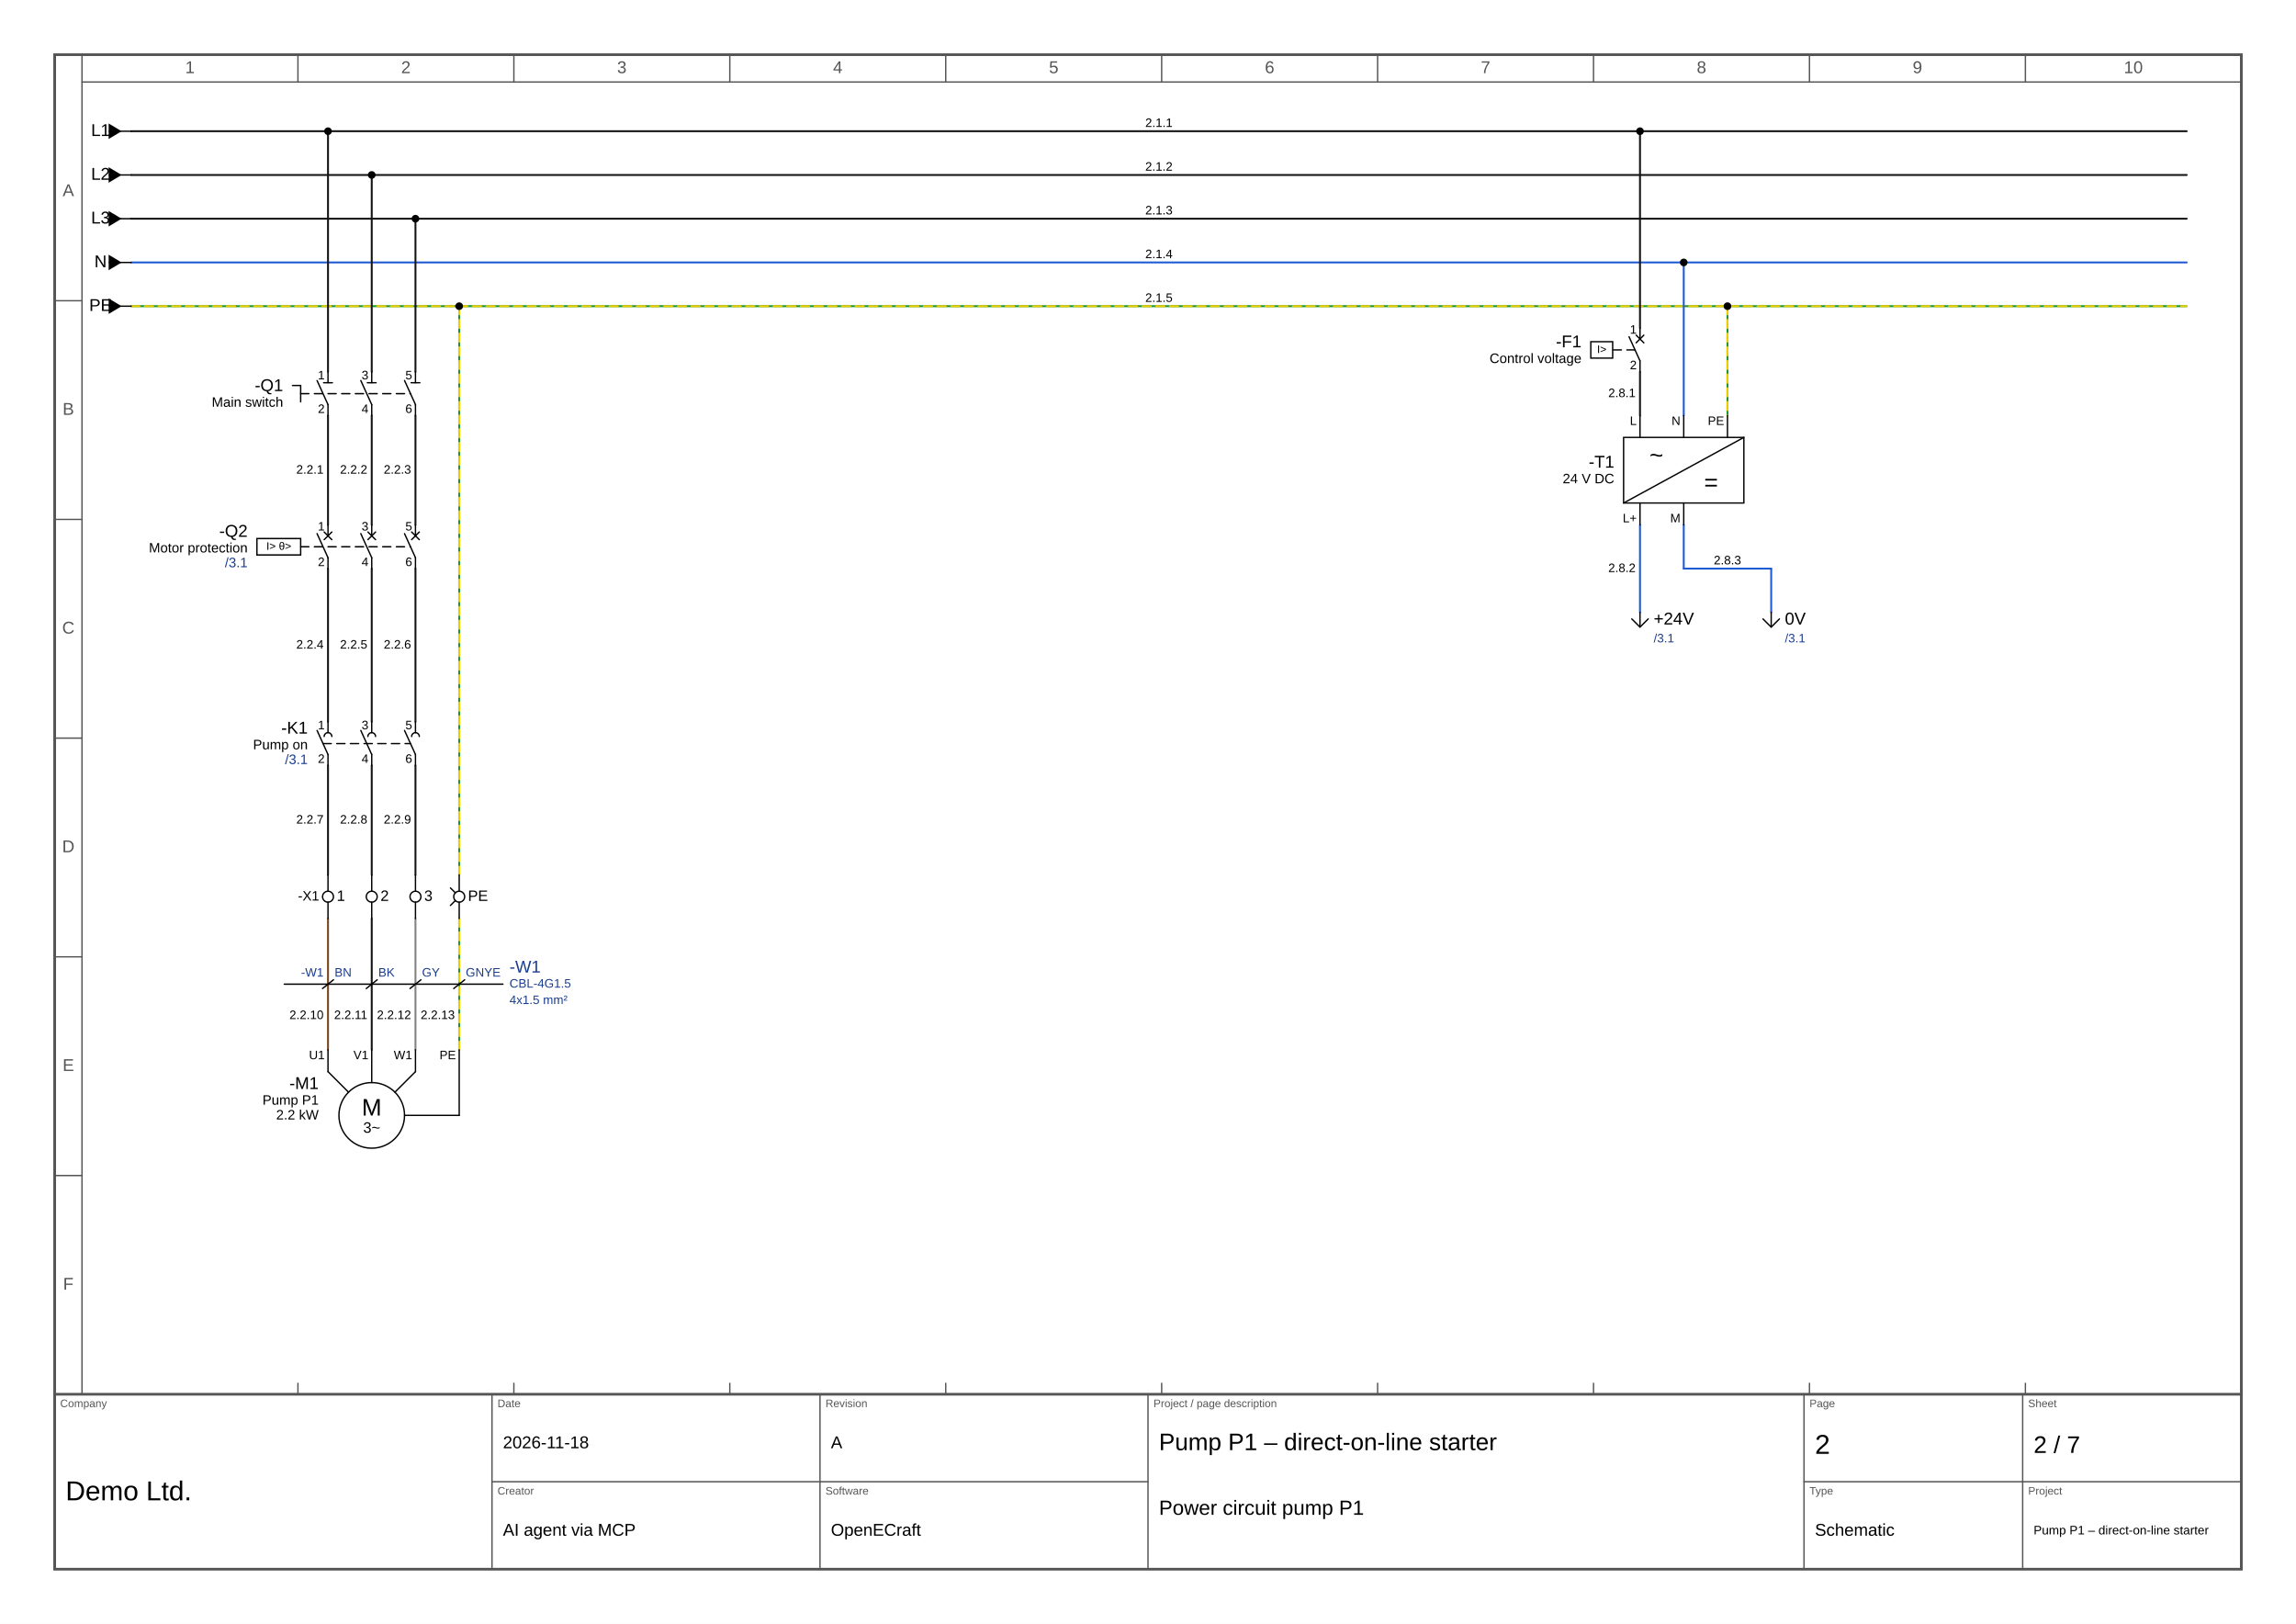
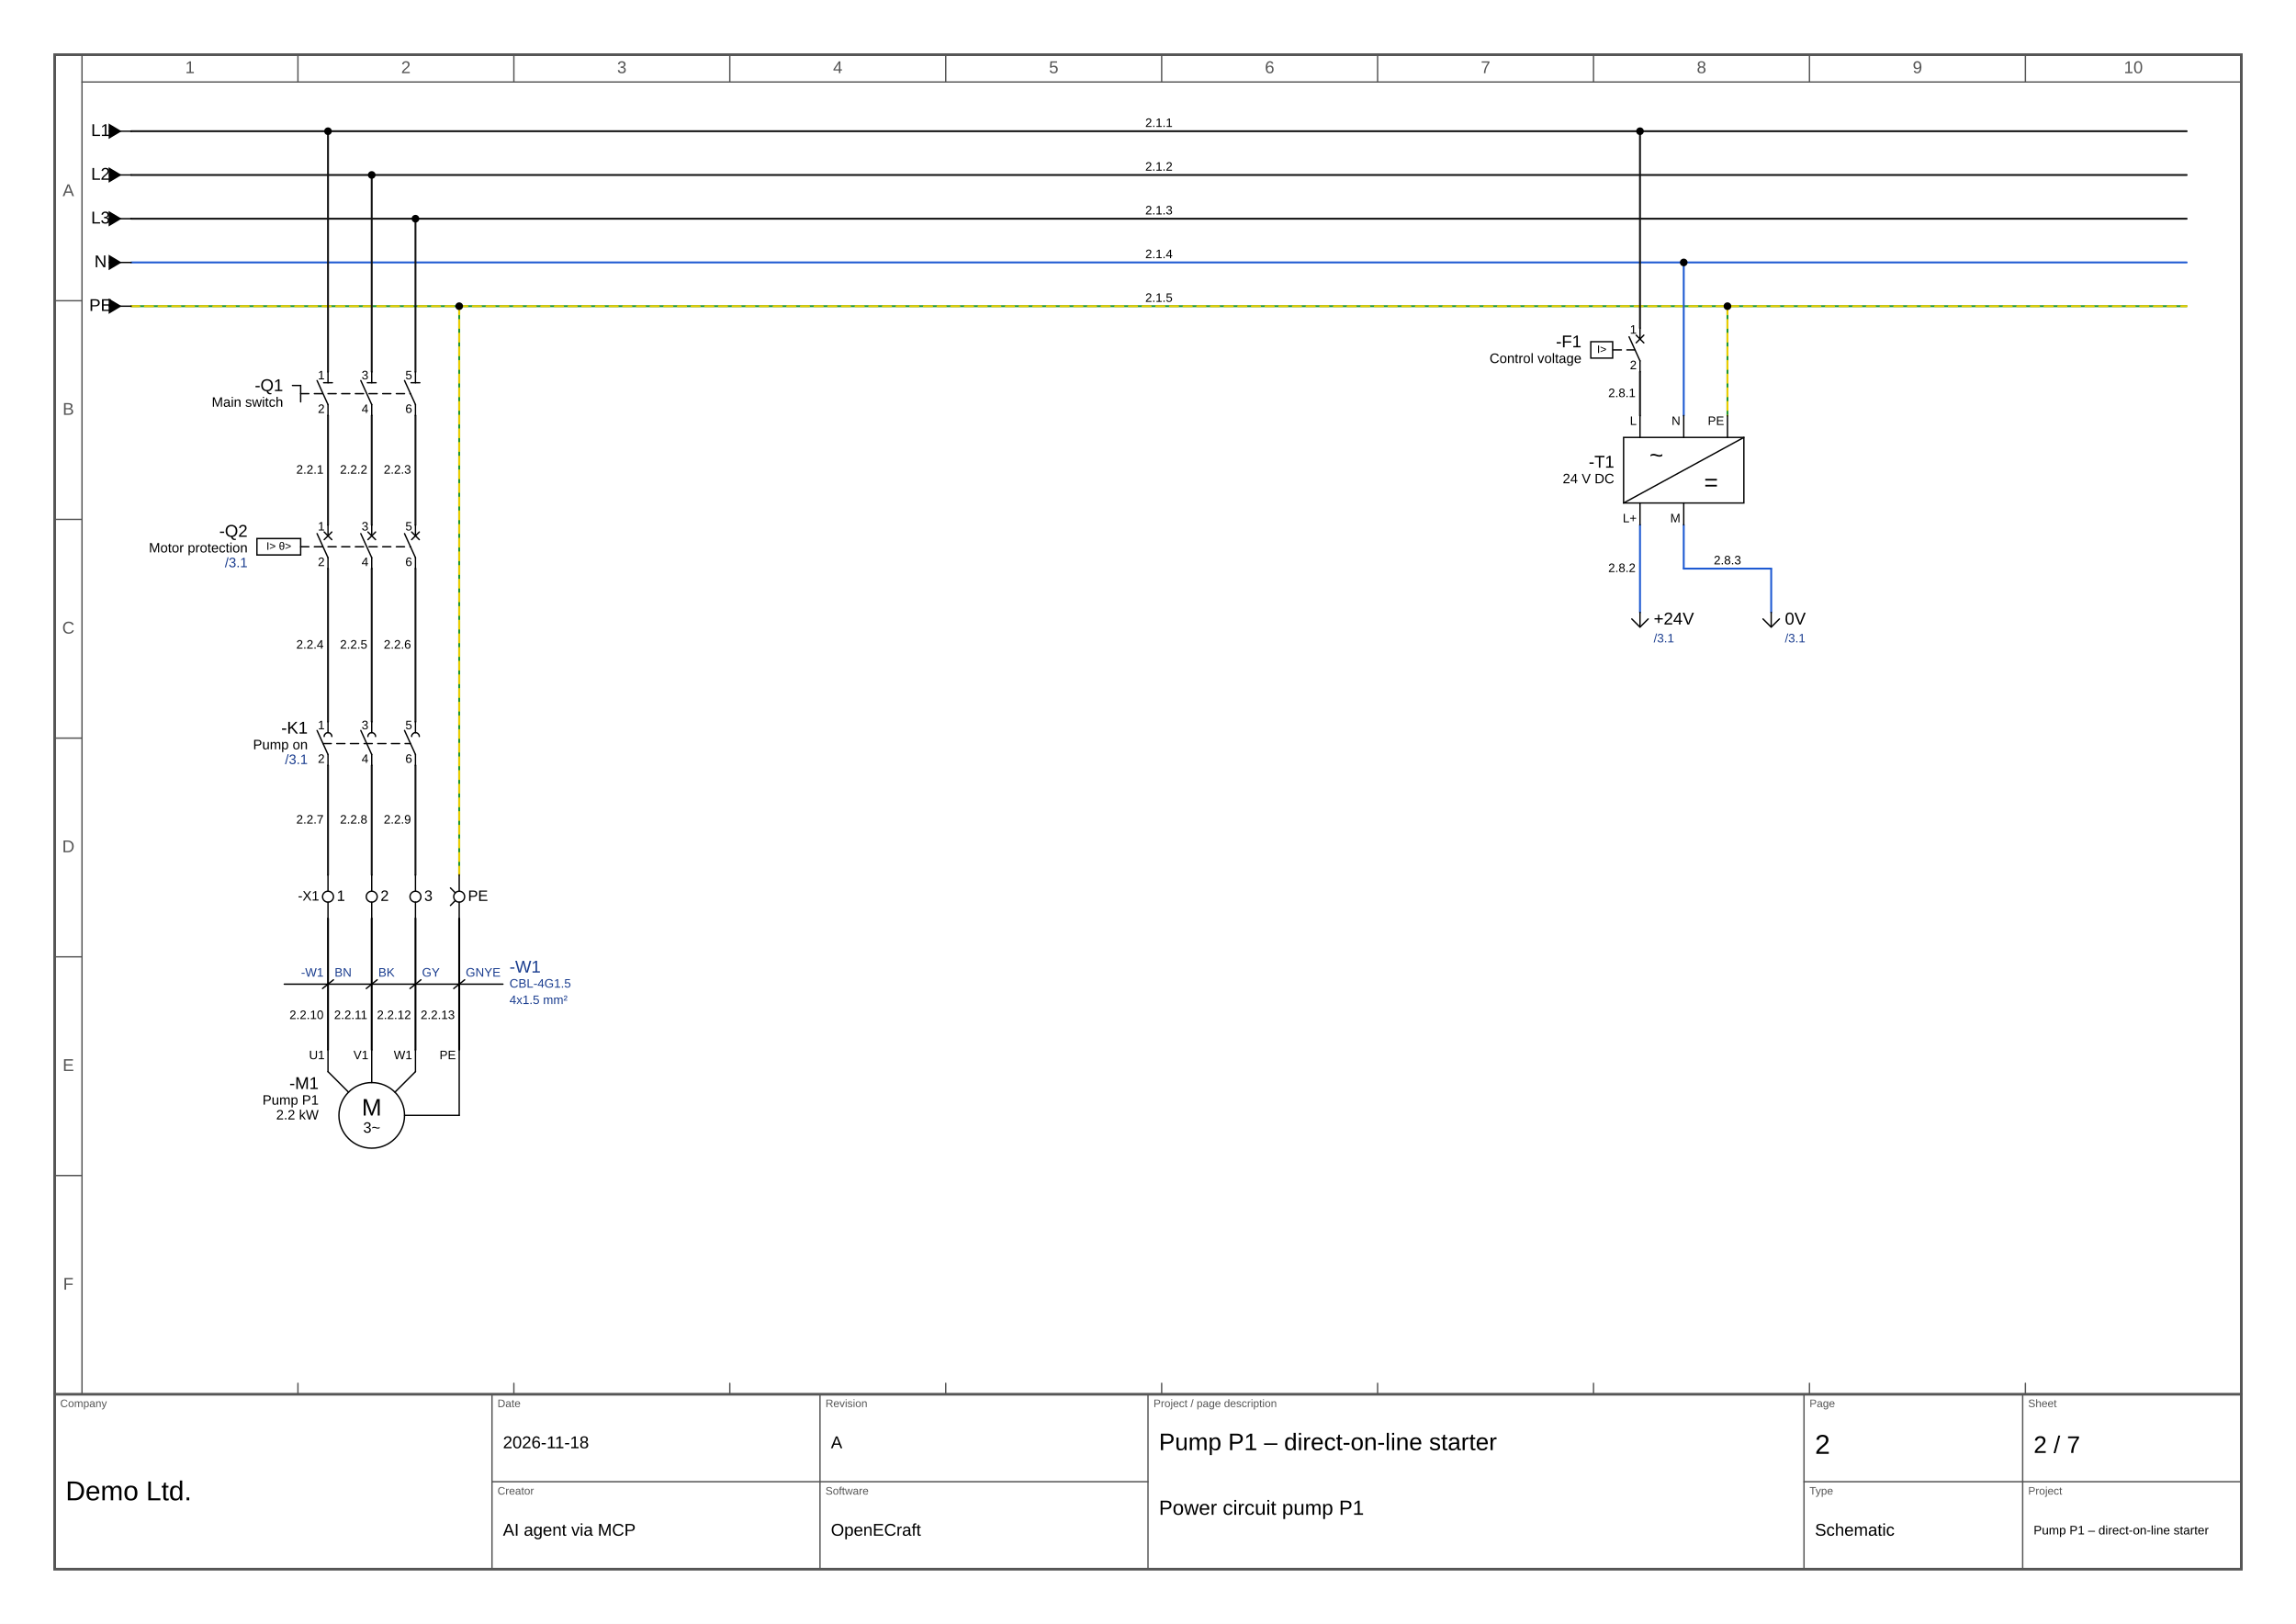
<svg xmlns="http://www.w3.org/2000/svg" width="420mm" height="297mm" viewBox="0 0 420 297" font-family="Arial, Helvetica, sans-serif">
  <rect x="0" y="0" width="420" height="297" fill="#fff" />
  <polygon points="10.00,10.00 410.00,10.00 410.00,287.00 10.00,287.00" fill="none" stroke="#555" stroke-width="0.50" stroke-linecap="round" />
  <line x1="15.00" y1="15.00" x2="410.00" y2="15.00" stroke="#555" stroke-width="0.25" stroke-linecap="round" />
  <line x1="15.00" y1="10.00" x2="15.00" y2="255.00" stroke="#555" stroke-width="0.25" stroke-linecap="round" />
  <text x="34.75" y="13.38" font-size="3.12" text-anchor="middle" fill="#555">1</text>
  <line x1="54.50" y1="10.00" x2="54.50" y2="15.00" stroke="#555" stroke-width="0.25" stroke-linecap="round" />
  <line x1="54.50" y1="253.00" x2="54.50" y2="255.00" stroke="#555" stroke-width="0.25" stroke-linecap="round" />
  <text x="74.25" y="13.38" font-size="3.12" text-anchor="middle" fill="#555">2</text>
  <line x1="94.00" y1="10.00" x2="94.00" y2="15.00" stroke="#555" stroke-width="0.25" stroke-linecap="round" />
  <line x1="94.00" y1="253.00" x2="94.00" y2="255.00" stroke="#555" stroke-width="0.25" stroke-linecap="round" />
  <text x="113.75" y="13.38" font-size="3.12" text-anchor="middle" fill="#555">3</text>
  <line x1="133.50" y1="10.00" x2="133.50" y2="15.00" stroke="#555" stroke-width="0.25" stroke-linecap="round" />
  <line x1="133.50" y1="253.00" x2="133.50" y2="255.00" stroke="#555" stroke-width="0.25" stroke-linecap="round" />
  <text x="153.25" y="13.38" font-size="3.12" text-anchor="middle" fill="#555">4</text>
  <line x1="173.00" y1="10.00" x2="173.00" y2="15.00" stroke="#555" stroke-width="0.25" stroke-linecap="round" />
  <line x1="173.00" y1="253.00" x2="173.00" y2="255.00" stroke="#555" stroke-width="0.25" stroke-linecap="round" />
  <text x="192.75" y="13.38" font-size="3.12" text-anchor="middle" fill="#555">5</text>
  <line x1="212.50" y1="10.00" x2="212.50" y2="15.00" stroke="#555" stroke-width="0.25" stroke-linecap="round" />
  <line x1="212.50" y1="253.00" x2="212.50" y2="255.00" stroke="#555" stroke-width="0.25" stroke-linecap="round" />
  <text x="232.25" y="13.38" font-size="3.12" text-anchor="middle" fill="#555">6</text>
  <line x1="252.00" y1="10.00" x2="252.00" y2="15.00" stroke="#555" stroke-width="0.25" stroke-linecap="round" />
  <line x1="252.00" y1="253.00" x2="252.00" y2="255.00" stroke="#555" stroke-width="0.25" stroke-linecap="round" />
  <text x="271.75" y="13.38" font-size="3.12" text-anchor="middle" fill="#555">7</text>
  <line x1="291.50" y1="10.00" x2="291.50" y2="15.00" stroke="#555" stroke-width="0.25" stroke-linecap="round" />
  <line x1="291.50" y1="253.00" x2="291.50" y2="255.00" stroke="#555" stroke-width="0.25" stroke-linecap="round" />
  <text x="311.25" y="13.38" font-size="3.12" text-anchor="middle" fill="#555">8</text>
  <line x1="331.00" y1="10.00" x2="331.00" y2="15.00" stroke="#555" stroke-width="0.25" stroke-linecap="round" />
  <line x1="331.00" y1="253.00" x2="331.00" y2="255.00" stroke="#555" stroke-width="0.25" stroke-linecap="round" />
  <text x="350.75" y="13.38" font-size="3.12" text-anchor="middle" fill="#555">9</text>
  <line x1="370.50" y1="10.00" x2="370.50" y2="15.00" stroke="#555" stroke-width="0.25" stroke-linecap="round" />
  <line x1="370.50" y1="253.00" x2="370.50" y2="255.00" stroke="#555" stroke-width="0.25" stroke-linecap="round" />
  <text x="390.25" y="13.38" font-size="3.12" text-anchor="middle" fill="#555">10</text>
  <text x="12.50" y="35.88" font-size="3.12" text-anchor="middle" fill="#555">A</text>
  <line x1="10.00" y1="55.00" x2="15.00" y2="55.00" stroke="#555" stroke-width="0.25" stroke-linecap="round" />
  <text x="12.50" y="75.88" font-size="3.12" text-anchor="middle" fill="#555">B</text>
  <line x1="10.00" y1="95.00" x2="15.00" y2="95.00" stroke="#555" stroke-width="0.25" stroke-linecap="round" />
  <text x="12.50" y="115.88" font-size="3.12" text-anchor="middle" fill="#555">C</text>
  <line x1="10.00" y1="135.00" x2="15.00" y2="135.00" stroke="#555" stroke-width="0.25" stroke-linecap="round" />
  <text x="12.50" y="155.88" font-size="3.12" text-anchor="middle" fill="#555">D</text>
  <line x1="10.00" y1="175.00" x2="15.00" y2="175.00" stroke="#555" stroke-width="0.25" stroke-linecap="round" />
  <text x="12.50" y="195.88" font-size="3.12" text-anchor="middle" fill="#555">E</text>
  <line x1="10.00" y1="215.00" x2="15.00" y2="215.00" stroke="#555" stroke-width="0.25" stroke-linecap="round" />
  <text x="12.50" y="235.88" font-size="3.12" text-anchor="middle" fill="#555">F</text>
  <line x1="10.00" y1="255.00" x2="410.00" y2="255.00" stroke="#555" stroke-width="0.50" stroke-linecap="round" />
  <line x1="90.00" y1="255.00" x2="90.00" y2="287.00" stroke="#555" stroke-width="0.25" stroke-linecap="round" />
  <line x1="150.00" y1="255.00" x2="150.00" y2="287.00" stroke="#555" stroke-width="0.25" stroke-linecap="round" />
  <line x1="210.00" y1="255.00" x2="210.00" y2="287.00" stroke="#555" stroke-width="0.25" stroke-linecap="round" />
  <line x1="330.00" y1="255.00" x2="330.00" y2="287.00" stroke="#555" stroke-width="0.25" stroke-linecap="round" />
  <line x1="370.00" y1="255.00" x2="370.00" y2="287.00" stroke="#555" stroke-width="0.25" stroke-linecap="round" />
  <line x1="90.00" y1="271.00" x2="150.00" y2="271.00" stroke="#555" stroke-width="0.25" stroke-linecap="round" />
  <line x1="150.00" y1="271.00" x2="210.00" y2="271.00" stroke="#555" stroke-width="0.25" stroke-linecap="round" />
  <line x1="330.00" y1="271.00" x2="370.00" y2="271.00" stroke="#555" stroke-width="0.25" stroke-linecap="round" />
  <line x1="370.00" y1="271.00" x2="410.00" y2="271.00" stroke="#555" stroke-width="0.25" stroke-linecap="round" />
  <text x="11.00" y="257.36" font-size="2.00" text-anchor="start" fill="#555">Company</text>
  <text x="12.00" y="274.40" font-size="5.00" text-anchor="start" fill="#000">Demo Ltd.</text>
  <text x="91.00" y="257.36" font-size="2.00" text-anchor="start" fill="#555">Date</text>
  <text x="92.00" y="264.88" font-size="3.12" text-anchor="start" fill="#000">2026-11-18</text>
  <text x="91.00" y="273.36" font-size="2.00" text-anchor="start" fill="#555">Creator</text>
  <text x="92.00" y="280.88" font-size="3.12" text-anchor="start" fill="#000">AI agent via MCP</text>
  <text x="151.00" y="257.36" font-size="2.00" text-anchor="start" fill="#555">Revision</text>
  <text x="152.00" y="264.88" font-size="3.12" text-anchor="start" fill="#000">A</text>
  <text x="151.00" y="273.36" font-size="2.00" text-anchor="start" fill="#555">Software</text>
  <text x="152.00" y="280.88" font-size="3.12" text-anchor="start" fill="#000">OpenECraft</text>
  <text x="211.00" y="257.36" font-size="2.00" text-anchor="start" fill="#555">Project / page description</text>
  <text x="212.00" y="265.23" font-size="4.38" text-anchor="start" fill="#000">Pump P1 – direct-on-line starter</text>
  <text x="212.00" y="277.05" font-size="3.75" text-anchor="start" fill="#000">Power circuit pump P1</text>
  <text x="331.00" y="257.36" font-size="2.00" text-anchor="start" fill="#555">Page</text>
  <text x="332.00" y="265.90" font-size="5.00" text-anchor="start" fill="#000">2</text>
  <text x="331.00" y="273.36" font-size="2.00" text-anchor="start" fill="#555">Type</text>
  <text x="332.00" y="280.88" font-size="3.12" text-anchor="start" fill="#000">Schematic</text>
  <text x="371.00" y="257.36" font-size="2.00" text-anchor="start" fill="#555">Sheet</text>
  <text x="372.00" y="265.73" font-size="4.38" text-anchor="start" fill="#000">2 / 7</text>
  <text x="371.00" y="273.36" font-size="2.00" text-anchor="start" fill="#555">Project</text>
  <text x="372.00" y="280.64" font-size="2.27" text-anchor="start" fill="#000">Pump P1 – direct-on-line starter</text>
  <line x1="24.00" y1="24.00" x2="400.00" y2="24.00" stroke="#141414" stroke-width="0.35" stroke-linecap="round" />
  <line x1="24.00" y1="32.00" x2="400.00" y2="32.00" stroke="#141414" stroke-width="0.35" stroke-linecap="round" />
  <line x1="24.00" y1="40.00" x2="400.00" y2="40.00" stroke="#141414" stroke-width="0.35" stroke-linecap="round" />
  <line x1="24.00" y1="48.00" x2="400.00" y2="48.00" stroke="#1e5ad2" stroke-width="0.35" stroke-linecap="round" />
  <line x1="24.00" y1="56.00" x2="400.00" y2="56.00" stroke="#1e9632" stroke-width="0.35" stroke-linecap="round" />
  <line x1="24.00" y1="56.00" x2="400.00" y2="56.00" stroke="#ebcd00" stroke-width="0.35" stroke-linecap="round" stroke-dasharray="1.5 1" />
  <line x1="60.00" y1="24.00" x2="60.00" y2="68.00" stroke="#141414" stroke-width="0.35" stroke-linecap="round" />
  <line x1="68.00" y1="32.00" x2="68.00" y2="68.00" stroke="#141414" stroke-width="0.35" stroke-linecap="round" />
  <line x1="76.00" y1="40.00" x2="76.00" y2="68.00" stroke="#141414" stroke-width="0.35" stroke-linecap="round" />
  <line x1="60.00" y1="76.00" x2="60.00" y2="96.00" stroke="#141414" stroke-width="0.35" stroke-linecap="round" />
  <line x1="60.00" y1="104.00" x2="60.00" y2="132.00" stroke="#141414" stroke-width="0.35" stroke-linecap="round" />
  <line x1="68.00" y1="76.00" x2="68.00" y2="96.00" stroke="#141414" stroke-width="0.35" stroke-linecap="round" />
  <line x1="68.00" y1="104.00" x2="68.00" y2="132.00" stroke="#141414" stroke-width="0.35" stroke-linecap="round" />
  <line x1="76.00" y1="76.00" x2="76.00" y2="96.00" stroke="#141414" stroke-width="0.35" stroke-linecap="round" />
  <line x1="76.00" y1="104.00" x2="76.00" y2="132.00" stroke="#141414" stroke-width="0.35" stroke-linecap="round" />
  <line x1="60.00" y1="140.00" x2="60.00" y2="160.00" stroke="#141414" stroke-width="0.35" stroke-linecap="round" />
  <line x1="68.00" y1="140.00" x2="68.00" y2="160.00" stroke="#141414" stroke-width="0.35" stroke-linecap="round" />
  <line x1="76.00" y1="140.00" x2="76.00" y2="160.00" stroke="#141414" stroke-width="0.35" stroke-linecap="round" />
  <line x1="84.00" y1="56.00" x2="84.00" y2="160.00" stroke="#1e9632" stroke-width="0.35" stroke-linecap="round" />
  <line x1="84.00" y1="56.00" x2="84.00" y2="160.00" stroke="#ebcd00" stroke-width="0.35" stroke-linecap="round" stroke-dasharray="1.5 1" />
-   <line x1="60.00" y1="168.00" x2="60.00" y2="192.00" stroke="#78461e" stroke-width="0.35" stroke-linecap="round" />
-   <line x1="68.00" y1="168.00" x2="68.00" y2="192.00" stroke="#141414" stroke-width="0.35" stroke-linecap="round" />
-   <line x1="76.00" y1="168.00" x2="76.00" y2="192.00" stroke="#828282" stroke-width="0.35" stroke-linecap="round" />
-   <line x1="84.00" y1="168.00" x2="84.00" y2="192.00" stroke="#1e9632" stroke-width="0.35" stroke-linecap="round" />
-   <line x1="84.00" y1="168.00" x2="84.00" y2="192.00" stroke="#ebcd00" stroke-width="0.35" stroke-linecap="round" stroke-dasharray="1.5 1" />
+   <line x1="60.00" y1="168.00" x2="60.00" y2="192.00" stroke="#000" stroke-width="0.35" stroke-linecap="round" />
+   <line x1="68.00" y1="168.00" x2="68.00" y2="192.00" stroke="#000" stroke-width="0.35" stroke-linecap="round" />
+   <line x1="76.00" y1="168.00" x2="76.00" y2="192.00" stroke="#000" stroke-width="0.35" stroke-linecap="round" />
+   <line x1="84.00" y1="168.00" x2="84.00" y2="192.00" stroke="#000" stroke-width="0.35" stroke-linecap="round" />
  <line x1="300.00" y1="24.00" x2="300.00" y2="60.00" stroke="#141414" stroke-width="0.35" stroke-linecap="round" />
  <line x1="300.00" y1="68.00" x2="300.00" y2="76.00" stroke="#141414" stroke-width="0.35" stroke-linecap="round" />
  <line x1="308.00" y1="48.00" x2="308.00" y2="76.00" stroke="#1e5ad2" stroke-width="0.35" stroke-linecap="round" />
  <line x1="316.00" y1="56.00" x2="316.00" y2="76.00" stroke="#1e9632" stroke-width="0.35" stroke-linecap="round" />
  <line x1="316.00" y1="56.00" x2="316.00" y2="76.00" stroke="#ebcd00" stroke-width="0.35" stroke-linecap="round" stroke-dasharray="1.5 1" />
  <line x1="300.00" y1="96.00" x2="300.00" y2="112.00" stroke="#1e5ad2" stroke-width="0.35" stroke-linecap="round" />
  <line x1="308.00" y1="96.00" x2="308.00" y2="104.00" stroke="#1e5ad2" stroke-width="0.35" stroke-linecap="round" />
  <line x1="308.00" y1="104.00" x2="324.00" y2="104.00" stroke="#1e5ad2" stroke-width="0.35" stroke-linecap="round" />
  <line x1="324.00" y1="104.00" x2="324.00" y2="112.00" stroke="#1e5ad2" stroke-width="0.35" stroke-linecap="round" />
+   <circle cx="60.00" cy="24.00" r="0.70" fill="#000" />
+   <circle cx="316.00" cy="56.00" r="0.70" fill="#000" />
  <circle cx="76.00" cy="40.00" r="0.70" fill="#000" />
+   <circle cx="300.00" cy="24.00" r="0.70" fill="#000" />
  <circle cx="68.00" cy="32.00" r="0.70" fill="#000" />
-   <circle cx="300.00" cy="24.00" r="0.70" fill="#000" />
-   <circle cx="316.00" cy="56.00" r="0.70" fill="#000" />
-   <circle cx="60.00" cy="24.00" r="0.70" fill="#000" />
+   <circle cx="84.00" cy="56.00" r="0.70" fill="#000" />
  <circle cx="308.00" cy="48.00" r="0.70" fill="#000" />
-   <circle cx="84.00" cy="56.00" r="0.70" fill="#000" />
  <text x="212.00" y="23.22" font-size="2.25" text-anchor="middle" fill="#000">2.1.1</text>
  <text x="212.00" y="31.22" font-size="2.25" text-anchor="middle" fill="#000">2.1.2</text>
  <text x="212.00" y="39.22" font-size="2.25" text-anchor="middle" fill="#000">2.1.3</text>
  <text x="212.00" y="47.22" font-size="2.25" text-anchor="middle" fill="#000">2.1.4</text>
  <text x="212.00" y="55.22" font-size="2.25" text-anchor="middle" fill="#000">2.1.5</text>
  <text x="59.20" y="86.63" font-size="2.25" text-anchor="end" fill="#000">2.2.1</text>
  <text x="67.20" y="86.63" font-size="2.25" text-anchor="end" fill="#000">2.2.2</text>
  <text x="75.20" y="86.63" font-size="2.25" text-anchor="end" fill="#000">2.2.3</text>
  <text x="59.20" y="118.63" font-size="2.25" text-anchor="end" fill="#000">2.2.4</text>
  <text x="67.20" y="118.63" font-size="2.25" text-anchor="end" fill="#000">2.2.5</text>
  <text x="75.20" y="118.63" font-size="2.25" text-anchor="end" fill="#000">2.2.6</text>
  <text x="59.20" y="150.63" font-size="2.25" text-anchor="end" fill="#000">2.2.7</text>
  <text x="67.20" y="150.63" font-size="2.25" text-anchor="end" fill="#000">2.2.8</text>
  <text x="75.20" y="150.63" font-size="2.25" text-anchor="end" fill="#000">2.2.9</text>
  <text x="59.20" y="186.38" font-size="2.25" text-anchor="end" fill="#000">2.2.10</text>
  <text x="67.20" y="186.38" font-size="2.25" text-anchor="end" fill="#000">2.2.11</text>
  <text x="75.20" y="186.38" font-size="2.25" text-anchor="end" fill="#000">2.2.12</text>
  <text x="83.20" y="186.38" font-size="2.25" text-anchor="end" fill="#000">2.2.13</text>
  <text x="299.20" y="72.63" font-size="2.25" text-anchor="end" fill="#000">2.8.1</text>
  <text x="299.20" y="104.63" font-size="2.25" text-anchor="end" fill="#000">2.8.2</text>
  <text x="316.00" y="103.22" font-size="2.25" text-anchor="middle" fill="#000">2.8.3</text>
  <line x1="59.00" y1="180.80" x2="61.00" y2="179.20" stroke="#000" stroke-width="0.25" stroke-linecap="round" />
  <line x1="67.00" y1="180.80" x2="69.00" y2="179.20" stroke="#000" stroke-width="0.25" stroke-linecap="round" />
  <line x1="75.00" y1="180.80" x2="77.00" y2="179.20" stroke="#000" stroke-width="0.25" stroke-linecap="round" />
  <line x1="83.00" y1="180.80" x2="85.00" y2="179.20" stroke="#000" stroke-width="0.25" stroke-linecap="round" />
  <text x="59.20" y="178.62" font-size="2.25" text-anchor="end" fill="#1a3d8f">-W1</text>
  <text x="61.20" y="178.62" font-size="2.25" text-anchor="start" fill="#1a3d8f">BN</text>
  <text x="69.20" y="178.62" font-size="2.25" text-anchor="start" fill="#1a3d8f">BK</text>
  <text x="77.20" y="178.62" font-size="2.25" text-anchor="start" fill="#1a3d8f">GY</text>
  <text x="85.20" y="178.62" font-size="2.25" text-anchor="start" fill="#1a3d8f">GNYE</text>
  <line x1="20.00" y1="24.00" x2="24.00" y2="24.00" stroke="#000" stroke-width="0.25" stroke-linecap="round" />
  <polygon points="20.00,25.20 20.00,22.80 22.00,24.00" fill="#000" stroke="#000" stroke-width="0.25" stroke-linecap="round" />
  <text x="18.40" y="24.88" font-size="3.12" text-anchor="middle" fill="#000">L1</text>
  <line x1="20.00" y1="32.00" x2="24.00" y2="32.00" stroke="#000" stroke-width="0.25" stroke-linecap="round" />
  <polygon points="20.00,33.20 20.00,30.80 22.00,32.00" fill="#000" stroke="#000" stroke-width="0.25" stroke-linecap="round" />
  <text x="18.40" y="32.88" font-size="3.12" text-anchor="middle" fill="#000">L2</text>
  <line x1="20.00" y1="40.00" x2="24.00" y2="40.00" stroke="#000" stroke-width="0.25" stroke-linecap="round" />
  <polygon points="20.00,41.20 20.00,38.80 22.00,40.00" fill="#000" stroke="#000" stroke-width="0.25" stroke-linecap="round" />
  <text x="18.40" y="40.88" font-size="3.12" text-anchor="middle" fill="#000">L3</text>
  <line x1="20.00" y1="48.00" x2="24.00" y2="48.00" stroke="#000" stroke-width="0.25" stroke-linecap="round" />
  <polygon points="20.00,49.20 20.00,46.80 22.00,48.00" fill="#000" stroke="#000" stroke-width="0.25" stroke-linecap="round" />
  <text x="18.40" y="48.88" font-size="3.12" text-anchor="middle" fill="#000">N</text>
  <line x1="20.00" y1="56.00" x2="24.00" y2="56.00" stroke="#000" stroke-width="0.25" stroke-linecap="round" />
  <polygon points="20.00,57.20 20.00,54.80 22.00,56.00" fill="#000" stroke="#000" stroke-width="0.25" stroke-linecap="round" />
  <text x="18.40" y="56.88" font-size="3.12" text-anchor="middle" fill="#000">PE</text>
  <line x1="60.00" y1="68.00" x2="60.00" y2="70.00" stroke="#000" stroke-width="0.25" stroke-linecap="round" />
  <line x1="60.00" y1="74.00" x2="60.00" y2="76.00" stroke="#000" stroke-width="0.25" stroke-linecap="round" />
  <line x1="60.00" y1="74.00" x2="58.00" y2="69.60" stroke="#000" stroke-width="0.25" stroke-linecap="round" />
  <line x1="59.20" y1="70.00" x2="60.80" y2="70.00" stroke="#000" stroke-width="0.25" stroke-linecap="round" />
  <line x1="68.00" y1="68.00" x2="68.00" y2="70.00" stroke="#000" stroke-width="0.25" stroke-linecap="round" />
  <line x1="68.00" y1="74.00" x2="68.00" y2="76.00" stroke="#000" stroke-width="0.25" stroke-linecap="round" />
  <line x1="68.00" y1="74.00" x2="66.00" y2="69.60" stroke="#000" stroke-width="0.25" stroke-linecap="round" />
  <line x1="67.20" y1="70.00" x2="68.80" y2="70.00" stroke="#000" stroke-width="0.25" stroke-linecap="round" />
  <line x1="76.00" y1="68.00" x2="76.00" y2="70.00" stroke="#000" stroke-width="0.25" stroke-linecap="round" />
  <line x1="76.00" y1="74.00" x2="76.00" y2="76.00" stroke="#000" stroke-width="0.25" stroke-linecap="round" />
  <line x1="76.00" y1="74.00" x2="74.00" y2="69.60" stroke="#000" stroke-width="0.25" stroke-linecap="round" />
  <line x1="75.20" y1="70.00" x2="76.80" y2="70.00" stroke="#000" stroke-width="0.25" stroke-linecap="round" />
  <line x1="55.00" y1="72.00" x2="75.10" y2="72.00" stroke="#000" stroke-width="0.25" stroke-linecap="round" stroke-dasharray="1.5 1" />
  <line x1="55.00" y1="70.50" x2="55.00" y2="73.50" stroke="#000" stroke-width="0.25" stroke-linecap="round" />
  <line x1="55.00" y1="70.50" x2="53.50" y2="70.50" stroke="#000" stroke-width="0.25" stroke-linecap="round" />
  <text x="59.40" y="69.38" font-size="2.25" text-anchor="end" fill="#000">1</text>
  <text x="67.40" y="69.38" font-size="2.25" text-anchor="end" fill="#000">3</text>
  <text x="75.40" y="69.38" font-size="2.25" text-anchor="end" fill="#000">5</text>
  <text x="59.40" y="75.53" font-size="2.25" text-anchor="end" fill="#000">2</text>
  <text x="67.40" y="75.53" font-size="2.25" text-anchor="end" fill="#000">4</text>
  <text x="75.40" y="75.53" font-size="2.25" text-anchor="end" fill="#000">6</text>
  <text x="51.80" y="71.53" font-size="3.12" text-anchor="end" fill="#000">-Q1</text>
  <text x="51.80" y="74.39" font-size="2.50" text-anchor="end" fill="#000">Main switch</text>
  <line x1="60.00" y1="96.00" x2="60.00" y2="98.00" stroke="#000" stroke-width="0.25" stroke-linecap="round" />
  <line x1="60.00" y1="102.00" x2="60.00" y2="104.00" stroke="#000" stroke-width="0.25" stroke-linecap="round" />
  <line x1="60.00" y1="102.00" x2="58.00" y2="97.60" stroke="#000" stroke-width="0.25" stroke-linecap="round" />
  <line x1="59.30" y1="97.30" x2="60.70" y2="98.70" stroke="#000" stroke-width="0.25" stroke-linecap="round" />
  <line x1="59.30" y1="98.70" x2="60.70" y2="97.30" stroke="#000" stroke-width="0.25" stroke-linecap="round" />
  <line x1="68.00" y1="96.00" x2="68.00" y2="98.00" stroke="#000" stroke-width="0.25" stroke-linecap="round" />
  <line x1="68.00" y1="102.00" x2="68.00" y2="104.00" stroke="#000" stroke-width="0.25" stroke-linecap="round" />
  <line x1="68.00" y1="102.00" x2="66.00" y2="97.60" stroke="#000" stroke-width="0.25" stroke-linecap="round" />
  <line x1="67.30" y1="97.30" x2="68.70" y2="98.70" stroke="#000" stroke-width="0.25" stroke-linecap="round" />
  <line x1="67.30" y1="98.70" x2="68.70" y2="97.30" stroke="#000" stroke-width="0.25" stroke-linecap="round" />
  <line x1="76.00" y1="96.00" x2="76.00" y2="98.00" stroke="#000" stroke-width="0.25" stroke-linecap="round" />
  <line x1="76.00" y1="102.00" x2="76.00" y2="104.00" stroke="#000" stroke-width="0.25" stroke-linecap="round" />
  <line x1="76.00" y1="102.00" x2="74.00" y2="97.60" stroke="#000" stroke-width="0.25" stroke-linecap="round" />
  <line x1="75.30" y1="97.30" x2="76.70" y2="98.70" stroke="#000" stroke-width="0.25" stroke-linecap="round" />
  <line x1="75.30" y1="98.70" x2="76.70" y2="97.30" stroke="#000" stroke-width="0.25" stroke-linecap="round" />
  <line x1="55.00" y1="100.00" x2="75.10" y2="100.00" stroke="#000" stroke-width="0.25" stroke-linecap="round" stroke-dasharray="1.5 1" />
  <polygon points="47.00,98.50 55.00,98.50 55.00,101.50 47.00,101.50" fill="none" stroke="#000" stroke-width="0.25" stroke-linecap="round" />
  <text x="51.00" y="100.56" font-size="2.00" text-anchor="middle" fill="#000">I&gt;  θ&gt;</text>
  <text x="59.40" y="97.03" font-size="2.25" text-anchor="end" fill="#000">1</text>
  <text x="67.40" y="97.03" font-size="2.25" text-anchor="end" fill="#000">3</text>
  <text x="75.40" y="97.03" font-size="2.25" text-anchor="end" fill="#000">5</text>
  <text x="59.40" y="103.53" font-size="2.25" text-anchor="end" fill="#000">2</text>
  <text x="67.40" y="103.53" font-size="2.25" text-anchor="end" fill="#000">4</text>
  <text x="75.40" y="103.53" font-size="2.25" text-anchor="end" fill="#000">6</text>
  <text x="45.30" y="98.18" font-size="3.12" text-anchor="end" fill="#000">-Q2</text>
  <text x="45.30" y="101.04" font-size="2.50" text-anchor="end" fill="#000">Motor protection</text>
  <text x="45.30" y="103.74" font-size="2.50" text-anchor="end" fill="#1a3d8f">/3.1</text>
  <line x1="60.00" y1="132.00" x2="60.00" y2="134.00" stroke="#000" stroke-width="0.25" stroke-linecap="round" />
  <line x1="60.00" y1="138.00" x2="60.00" y2="140.00" stroke="#000" stroke-width="0.25" stroke-linecap="round" />
  <line x1="60.00" y1="138.00" x2="58.00" y2="133.60" stroke="#000" stroke-width="0.25" stroke-linecap="round" />
  <polyline points="59.30,134.70 59.32,134.52 59.39,134.35 59.51,134.21 59.65,134.09 59.82,134.02 60.00,134.00 60.18,134.02 60.35,134.09 60.49,134.21 60.61,134.35 60.68,134.52 60.70,134.70" fill="none" stroke="#000" stroke-width="0.25" stroke-linecap="round" />
  <line x1="68.00" y1="132.00" x2="68.00" y2="134.00" stroke="#000" stroke-width="0.25" stroke-linecap="round" />
  <line x1="68.00" y1="138.00" x2="68.00" y2="140.00" stroke="#000" stroke-width="0.25" stroke-linecap="round" />
  <line x1="68.00" y1="138.00" x2="66.00" y2="133.60" stroke="#000" stroke-width="0.25" stroke-linecap="round" />
  <polyline points="67.30,134.70 67.32,134.52 67.39,134.35 67.51,134.21 67.65,134.09 67.82,134.02 68.00,134.00 68.18,134.02 68.35,134.09 68.49,134.21 68.61,134.35 68.68,134.52 68.70,134.70" fill="none" stroke="#000" stroke-width="0.25" stroke-linecap="round" />
  <line x1="76.00" y1="132.00" x2="76.00" y2="134.00" stroke="#000" stroke-width="0.25" stroke-linecap="round" />
  <line x1="76.00" y1="138.00" x2="76.00" y2="140.00" stroke="#000" stroke-width="0.25" stroke-linecap="round" />
  <line x1="76.00" y1="138.00" x2="74.00" y2="133.60" stroke="#000" stroke-width="0.25" stroke-linecap="round" />
  <polyline points="75.30,134.70 75.32,134.52 75.39,134.35 75.51,134.21 75.65,134.09 75.82,134.02 76.00,134.00 76.18,134.02 76.35,134.09 76.49,134.21 76.61,134.35 76.68,134.52 76.70,134.70" fill="none" stroke="#000" stroke-width="0.25" stroke-linecap="round" />
  <line x1="59.10" y1="136.00" x2="75.10" y2="136.00" stroke="#000" stroke-width="0.25" stroke-linecap="round" stroke-dasharray="1.5 1" />
  <text x="59.40" y="133.38" font-size="2.25" text-anchor="end" fill="#000">1</text>
  <text x="67.40" y="133.38" font-size="2.25" text-anchor="end" fill="#000">3</text>
  <text x="75.40" y="133.38" font-size="2.25" text-anchor="end" fill="#000">5</text>
  <text x="59.40" y="139.53" font-size="2.25" text-anchor="end" fill="#000">2</text>
  <text x="67.40" y="139.53" font-size="2.25" text-anchor="end" fill="#000">4</text>
  <text x="75.40" y="139.53" font-size="2.25" text-anchor="end" fill="#000">6</text>
  <text x="56.30" y="134.18" font-size="3.12" text-anchor="end" fill="#000">-K1</text>
  <text x="56.30" y="137.04" font-size="2.50" text-anchor="end" fill="#000">Pump on</text>
  <text x="56.30" y="139.74" font-size="2.50" text-anchor="end" fill="#1a3d8f">/3.1</text>
  <line x1="60.00" y1="160.00" x2="60.00" y2="163.00" stroke="#000" stroke-width="0.25" stroke-linecap="round" />
  <circle cx="60.00" cy="164.00" r="1.00" fill="none" stroke="#000" stroke-width="0.25" stroke-linecap="round" />
  <line x1="60.00" y1="165.00" x2="60.00" y2="168.00" stroke="#000" stroke-width="0.25" stroke-linecap="round" />
  <text x="58.40" y="164.70" font-size="2.50" text-anchor="end" fill="#000">-X1</text>
  <text x="61.60" y="164.77" font-size="2.75" text-anchor="start" fill="#000">1</text>
  <line x1="68.00" y1="160.00" x2="68.00" y2="163.00" stroke="#000" stroke-width="0.25" stroke-linecap="round" />
  <circle cx="68.00" cy="164.00" r="1.00" fill="none" stroke="#000" stroke-width="0.25" stroke-linecap="round" />
  <line x1="68.00" y1="165.00" x2="68.00" y2="168.00" stroke="#000" stroke-width="0.25" stroke-linecap="round" />
  <text x="69.60" y="164.77" font-size="2.75" text-anchor="start" fill="#000">2</text>
  <line x1="76.00" y1="160.00" x2="76.00" y2="163.00" stroke="#000" stroke-width="0.25" stroke-linecap="round" />
  <circle cx="76.00" cy="164.00" r="1.00" fill="none" stroke="#000" stroke-width="0.25" stroke-linecap="round" />
  <line x1="76.00" y1="165.00" x2="76.00" y2="168.00" stroke="#000" stroke-width="0.25" stroke-linecap="round" />
  <text x="77.60" y="164.77" font-size="2.75" text-anchor="start" fill="#000">3</text>
  <line x1="84.00" y1="160.00" x2="84.00" y2="163.00" stroke="#000" stroke-width="0.25" stroke-linecap="round" />
  <circle cx="84.00" cy="164.00" r="1.00" fill="none" stroke="#000" stroke-width="0.25" stroke-linecap="round" />
  <line x1="84.00" y1="165.00" x2="84.00" y2="168.00" stroke="#000" stroke-width="0.25" stroke-linecap="round" />
  <line x1="82.40" y1="162.40" x2="83.30" y2="163.30" stroke="#000" stroke-width="0.25" stroke-linecap="round" />
  <line x1="82.40" y1="165.60" x2="83.30" y2="164.70" stroke="#000" stroke-width="0.25" stroke-linecap="round" />
  <text x="85.60" y="164.77" font-size="2.75" text-anchor="start" fill="#000">PE</text>
  <line x1="60.00" y1="192.00" x2="60.00" y2="196.00" stroke="#000" stroke-width="0.25" stroke-linecap="round" />
  <line x1="60.00" y1="196.00" x2="63.76" y2="199.76" stroke="#000" stroke-width="0.25" stroke-linecap="round" />
  <line x1="76.00" y1="192.00" x2="76.00" y2="196.00" stroke="#000" stroke-width="0.25" stroke-linecap="round" />
  <line x1="76.00" y1="196.00" x2="72.24" y2="199.76" stroke="#000" stroke-width="0.25" stroke-linecap="round" />
  <line x1="68.00" y1="192.00" x2="68.00" y2="198.00" stroke="#000" stroke-width="0.25" stroke-linecap="round" />
  <line x1="84.00" y1="192.00" x2="84.00" y2="204.00" stroke="#000" stroke-width="0.25" stroke-linecap="round" />
  <line x1="84.00" y1="204.00" x2="74.00" y2="204.00" stroke="#000" stroke-width="0.25" stroke-linecap="round" />
  <circle cx="68.00" cy="204.00" r="6.00" fill="none" stroke="#000" stroke-width="0.25" stroke-linecap="round" />
  <text x="68.00" y="204.03" font-size="4.38" text-anchor="middle" fill="#000">M</text>
  <text x="68.00" y="207.17" font-size="2.75" text-anchor="middle" fill="#000">3~</text>
  <text x="59.40" y="193.73" font-size="2.25" text-anchor="end" fill="#000">U1</text>
  <text x="67.40" y="193.73" font-size="2.25" text-anchor="end" fill="#000">V1</text>
  <text x="75.40" y="193.73" font-size="2.25" text-anchor="end" fill="#000">W1</text>
  <text x="83.40" y="193.73" font-size="2.25" text-anchor="end" fill="#000">PE</text>
  <text x="58.30" y="199.18" font-size="3.12" text-anchor="end" fill="#000">-M1</text>
  <text x="58.30" y="202.04" font-size="2.50" text-anchor="end" fill="#000">Pump P1</text>
  <text x="58.30" y="204.74" font-size="2.50" text-anchor="end" fill="#000">2.2 kW</text>
  <line x1="300.00" y1="60.00" x2="300.00" y2="62.00" stroke="#000" stroke-width="0.25" stroke-linecap="round" />
  <line x1="300.00" y1="66.00" x2="300.00" y2="68.00" stroke="#000" stroke-width="0.25" stroke-linecap="round" />
  <line x1="300.00" y1="66.00" x2="298.00" y2="61.60" stroke="#000" stroke-width="0.25" stroke-linecap="round" />
  <line x1="299.30" y1="61.30" x2="300.70" y2="62.70" stroke="#000" stroke-width="0.25" stroke-linecap="round" />
  <line x1="299.30" y1="62.70" x2="300.70" y2="61.30" stroke="#000" stroke-width="0.25" stroke-linecap="round" />
  <line x1="299.10" y1="64.00" x2="295.00" y2="64.00" stroke="#000" stroke-width="0.25" stroke-linecap="round" stroke-dasharray="1.5 1" />
  <polygon points="291.00,62.50 295.00,62.50 295.00,65.50 291.00,65.50" fill="none" stroke="#000" stroke-width="0.25" stroke-linecap="round" />
  <text x="293.00" y="64.56" font-size="2.00" text-anchor="middle" fill="#000">I&gt;</text>
  <text x="299.40" y="61.03" font-size="2.25" text-anchor="end" fill="#000">1</text>
  <text x="299.40" y="67.53" font-size="2.25" text-anchor="end" fill="#000">2</text>
  <text x="289.30" y="63.53" font-size="3.12" text-anchor="end" fill="#000">-F1</text>
  <text x="289.30" y="66.39" font-size="2.50" text-anchor="end" fill="#000">Control voltage</text>
  <polygon points="297.00,80.00 319.00,80.00 319.00,92.00 297.00,92.00" fill="none" stroke="#000" stroke-width="0.25" stroke-linecap="round" />
  <line x1="297.00" y1="92.00" x2="319.00" y2="80.00" stroke="#000" stroke-width="0.25" stroke-linecap="round" />
  <text x="303.00" y="84.72" font-size="4.38" text-anchor="middle" fill="#000">~</text>
  <text x="313.00" y="89.72" font-size="4.38" text-anchor="middle" fill="#000">=</text>
  <line x1="300.00" y1="76.00" x2="300.00" y2="80.00" stroke="#000" stroke-width="0.25" stroke-linecap="round" />
  <line x1="308.00" y1="76.00" x2="308.00" y2="80.00" stroke="#000" stroke-width="0.25" stroke-linecap="round" />
  <line x1="316.00" y1="76.00" x2="316.00" y2="80.00" stroke="#000" stroke-width="0.25" stroke-linecap="round" />
  <line x1="300.00" y1="92.00" x2="300.00" y2="96.00" stroke="#000" stroke-width="0.25" stroke-linecap="round" />
  <line x1="308.00" y1="92.00" x2="308.00" y2="96.00" stroke="#000" stroke-width="0.25" stroke-linecap="round" />
  <text x="299.40" y="77.73" font-size="2.25" text-anchor="end" fill="#000">L</text>
  <text x="307.40" y="77.73" font-size="2.25" text-anchor="end" fill="#000">N</text>
  <text x="315.40" y="77.73" font-size="2.25" text-anchor="end" fill="#000">PE</text>
  <text x="299.40" y="95.53" font-size="2.25" text-anchor="end" fill="#000">L+</text>
  <text x="307.40" y="95.53" font-size="2.25" text-anchor="end" fill="#000">M</text>
  <text x="295.30" y="85.53" font-size="3.12" text-anchor="end" fill="#000">-T1</text>
  <text x="295.30" y="88.39" font-size="2.50" text-anchor="end" fill="#000">24 V DC</text>
  <line x1="300.00" y1="112.00" x2="300.00" y2="114.60" stroke="#000" stroke-width="0.25" stroke-linecap="round" />
  <polyline points="298.50,113.20 300.00,114.70 301.50,113.20" fill="none" stroke="#000" stroke-width="0.25" stroke-linecap="round" />
  <text x="302.50" y="114.22" font-size="3.12" text-anchor="start" fill="#000">+24V</text>
  <text x="302.50" y="117.49" font-size="2.25" text-anchor="start" fill="#1a3d8f">/3.1</text>
  <line x1="324.00" y1="112.00" x2="324.00" y2="114.60" stroke="#000" stroke-width="0.25" stroke-linecap="round" />
  <polyline points="322.50,113.20 324.00,114.70 325.50,113.20" fill="none" stroke="#000" stroke-width="0.25" stroke-linecap="round" />
  <text x="326.50" y="114.22" font-size="3.12" text-anchor="start" fill="#000">0V</text>
  <text x="326.50" y="117.49" font-size="2.25" text-anchor="start" fill="#1a3d8f">/3.1</text>
  <line x1="52.00" y1="180.00" x2="92.00" y2="180.00" stroke="#000" stroke-width="0.25" stroke-linecap="round" />
  <text x="93.20" y="177.88" font-size="3.12" text-anchor="start" fill="#1a3d8f">-W1</text>
  <text x="93.20" y="180.63" font-size="2.25" text-anchor="start" fill="#1a3d8f">CBL-4G1.5</text>
  <text x="93.20" y="183.63" font-size="2.25" text-anchor="start" fill="#1a3d8f">4x1.5 mm²</text>
</svg>
